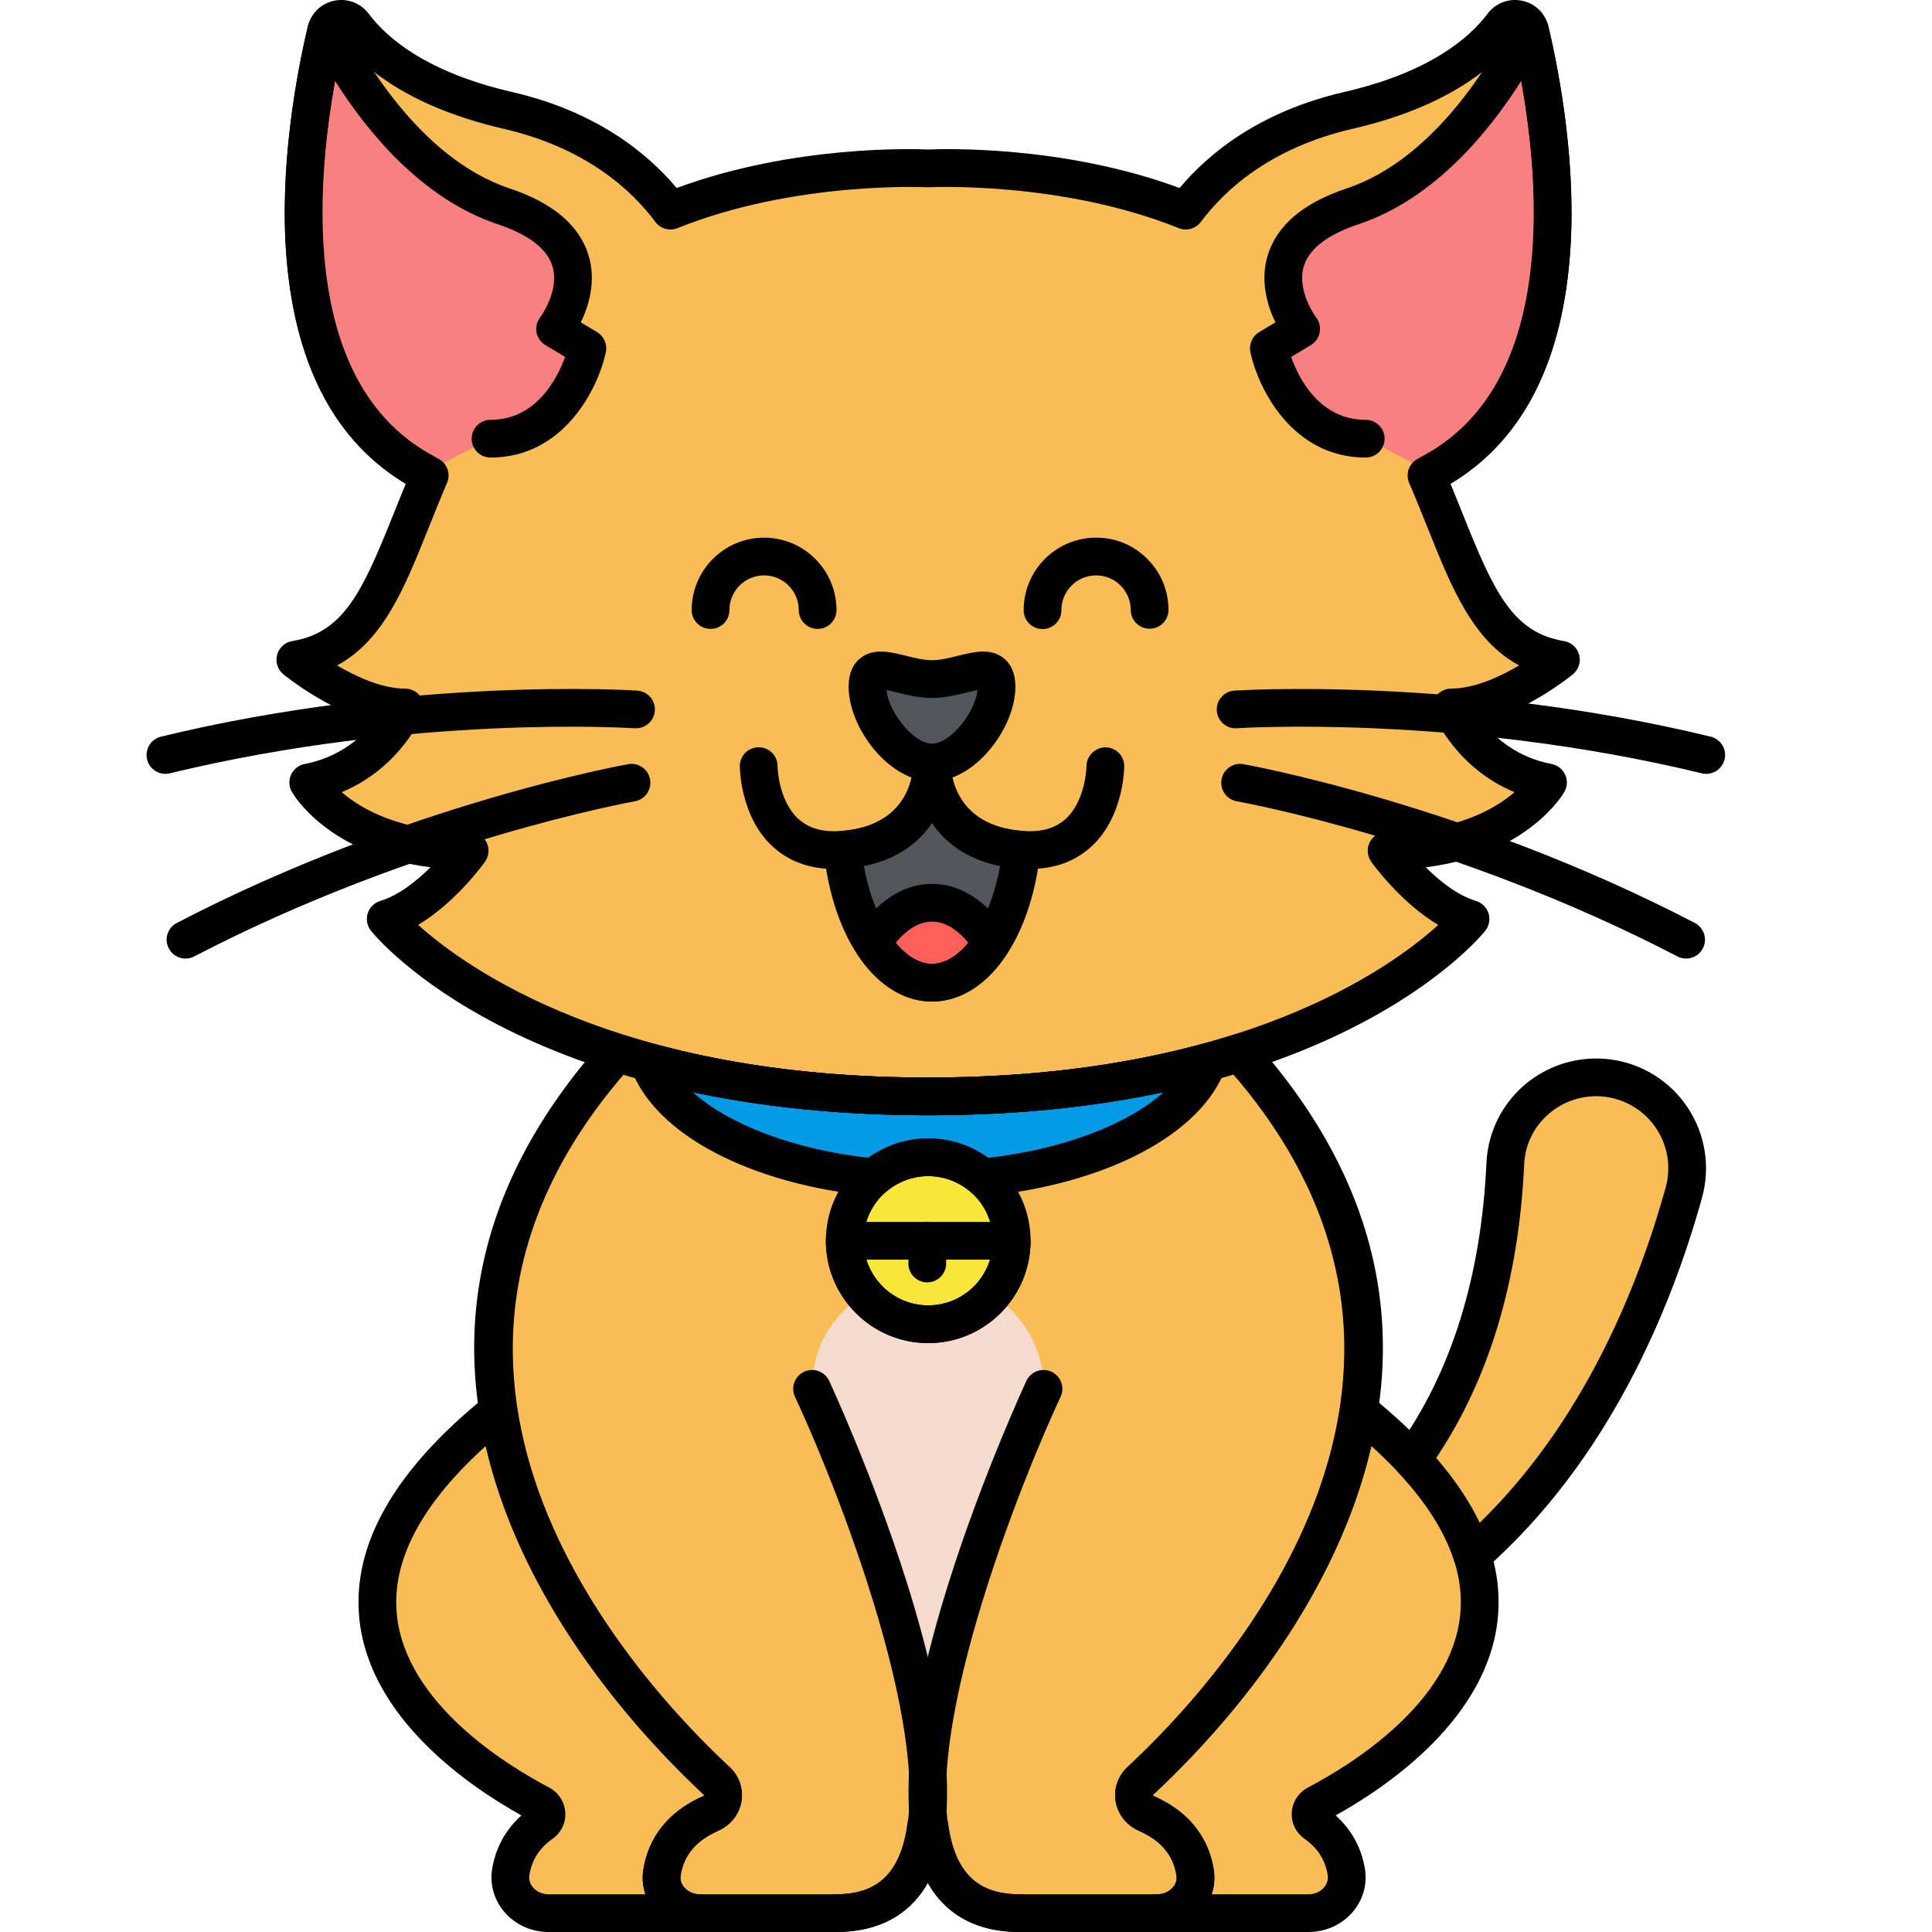
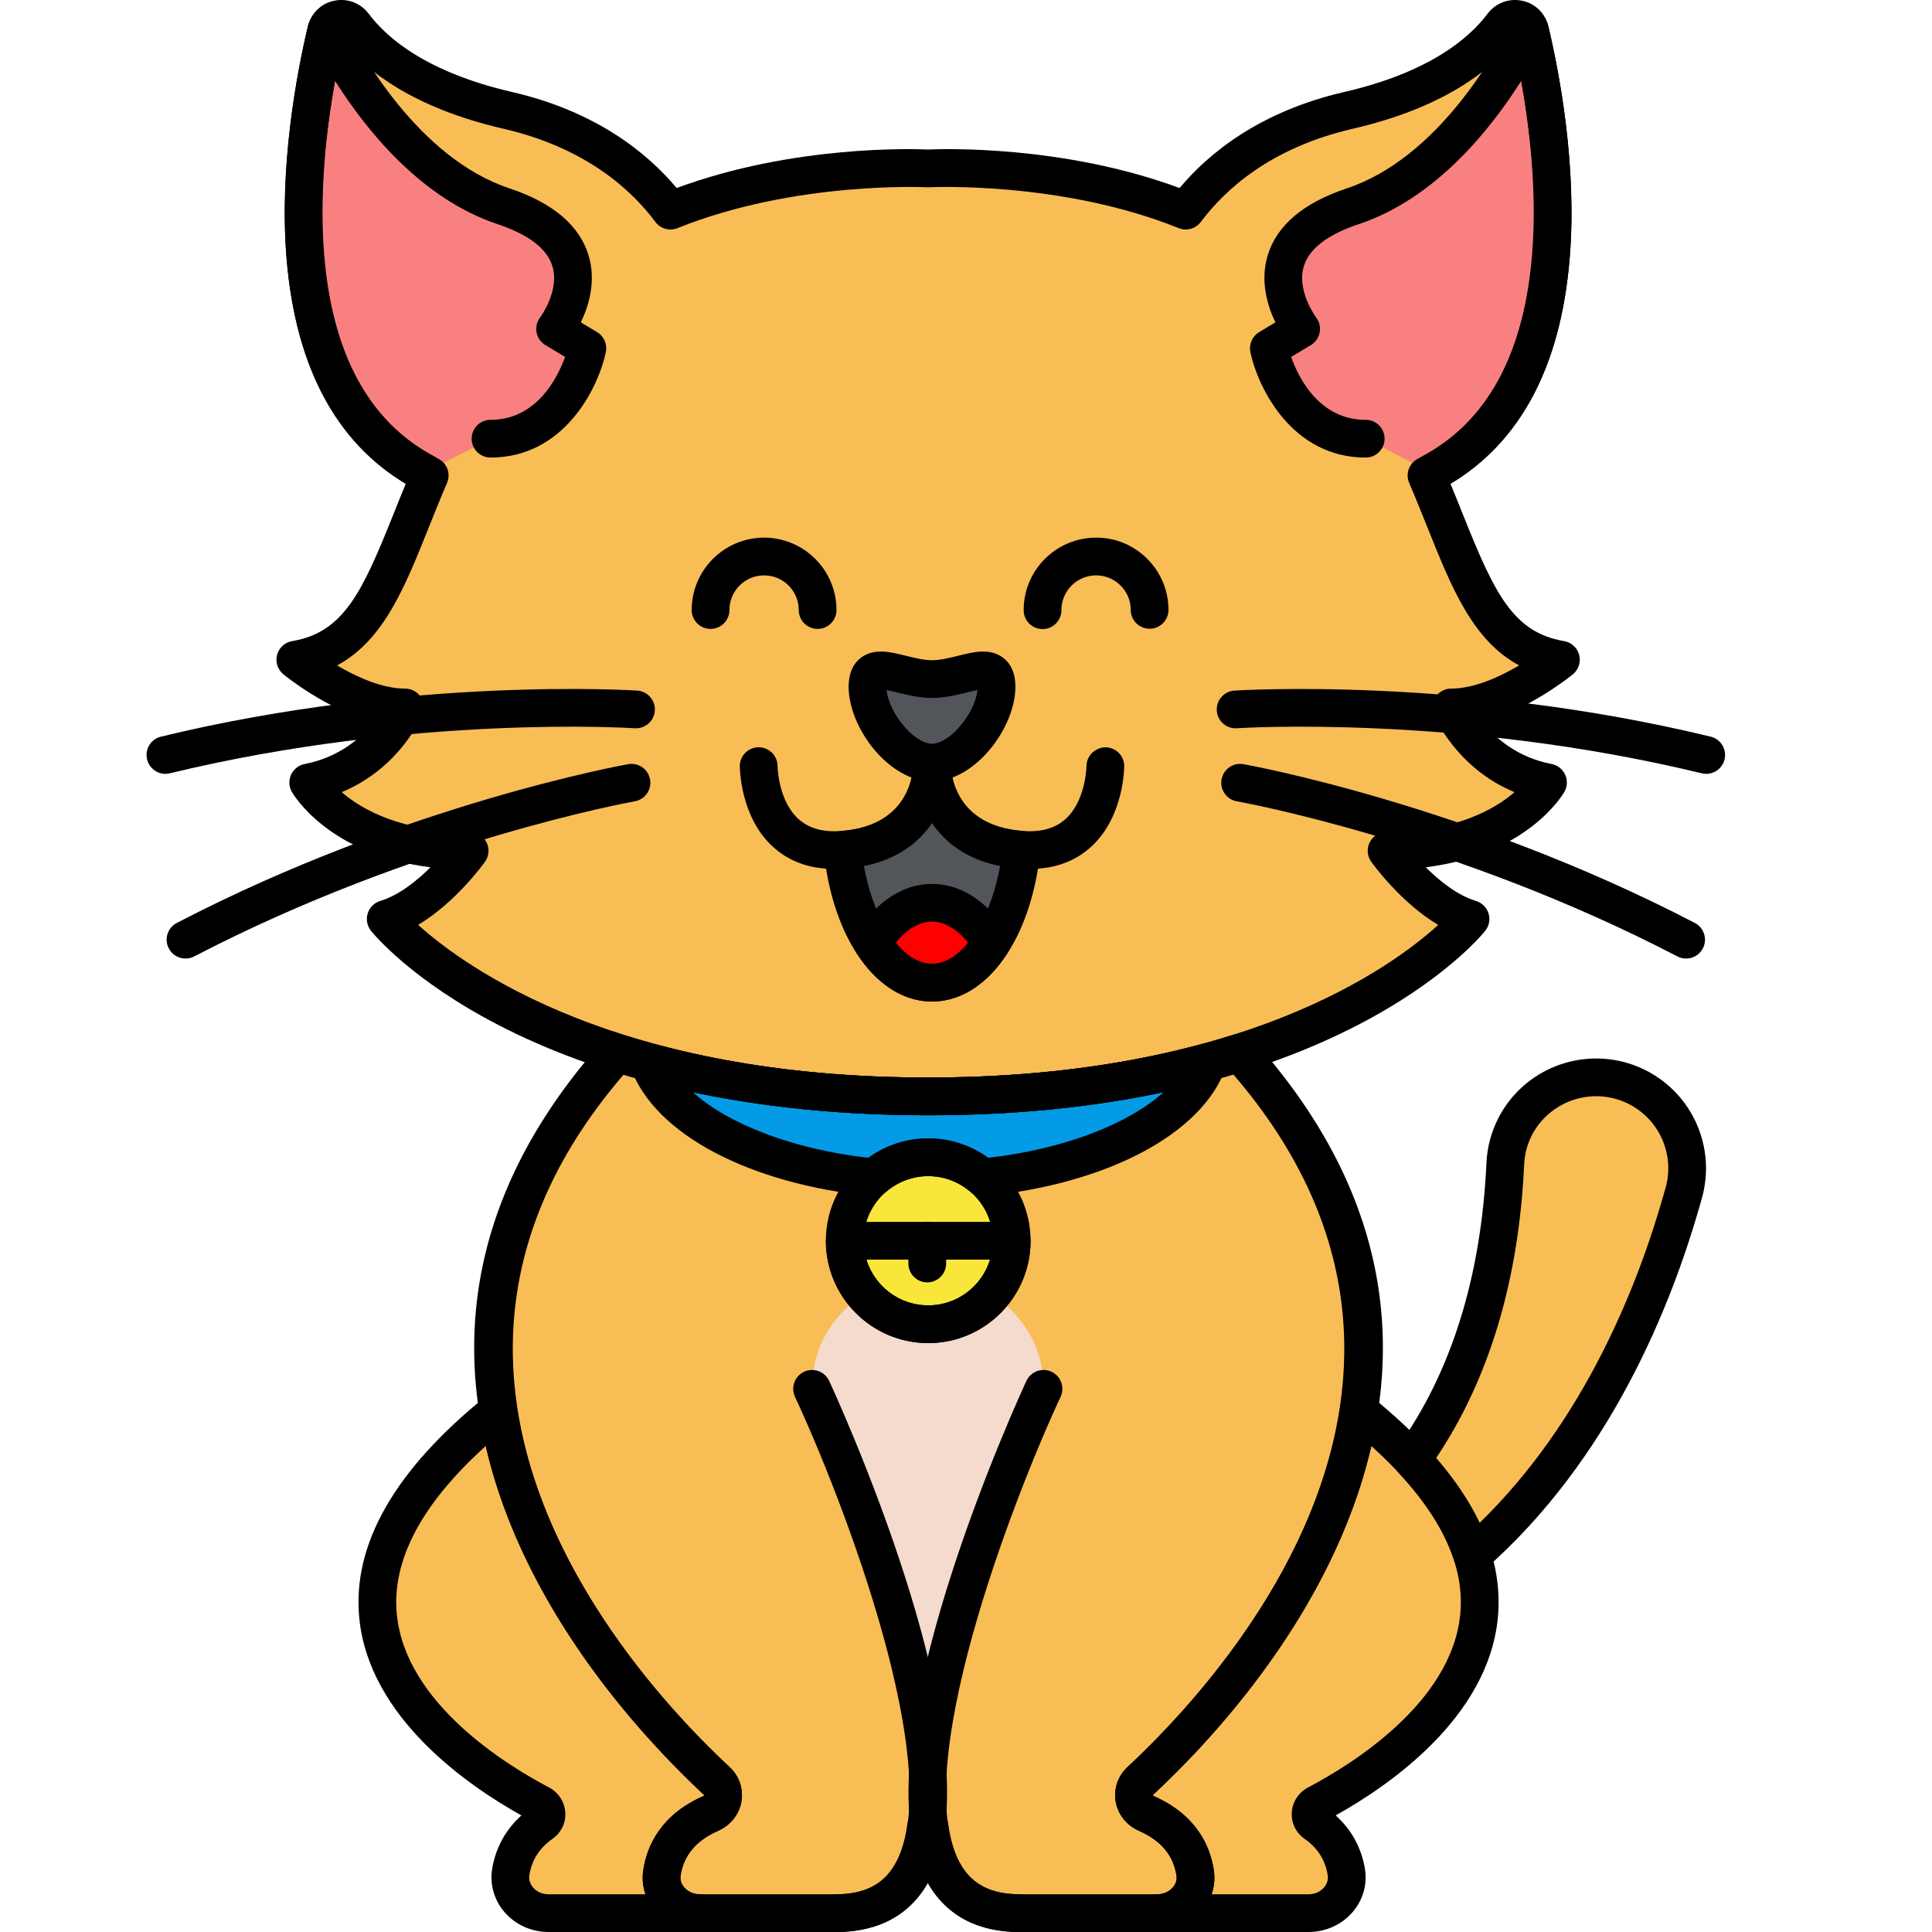
- <svg xmlns="http://www.w3.org/2000/svg" enable-background="new 0 0 256 256" height="50" viewBox="0 0 256 256" width="50">
+ <svg xmlns="http://www.w3.org/2000/svg" class="svg" enable-background="new 0 0 256 256" height="50" viewBox="0 0 256 256" width="50">
  <path d="m164.216 139.486c-10.518 3.328-24.077 5.793-41.235 5.793-17.111 0-30.642-2.451-41.149-5.765-38.399 42.885.824 85.034 13.139 96.461 1.413 1.311.985 3.529-.81 4.323-4.477 1.981-6.036 5.131-6.453 7.858-.432 2.832 1.979 5.344 5.02 5.344h18.056c7.606 0 11.035-4.702 11.955-11.653h.397c.92 6.951 4.349 11.653 11.955 11.653h18.252c3.041 0 5.452-2.513 5.02-5.344-.416-2.727-1.975-5.877-6.452-7.858-1.796-.794-2.223-3.012-.81-4.323 12.318-11.43 51.556-53.594 13.115-96.489z" fill="#f9bd55" />
  <path d="m123.968 169.5h-2.059c-7.9 0-14.304 6.404-14.304 14.304v.226s14.243 30.517 15.333 51.098c1.09-20.582 15.333-51.098 15.333-51.098.126-7.987-6.314-14.53-14.303-14.53z" fill="#f4dbce" />
  <path d="m122.938 235.128c-.086 1.621-.091 3.181 0 4.659.091-1.477.086-3.037 0-4.659z" fill="#f4dbce" />
  <path d="m192.285 93.744c6.845 0 14.545-6.329 14.545-6.329-10.227-1.706-12.33-11.645-17.807-24.41 22.519-11.25 16.81-45.832 13.712-58.937-.401-1.698-2.59-2.13-3.637-.735-2.699 3.594-8.444 8.53-20.429 11.296-11.576 2.671-18.086 8.631-21.552 13.279-16.285-6.556-34.135-5.59-34.135-5.59s-17.851-.966-34.135 5.59c-3.468-4.648-9.978-10.608-21.554-13.279-11.985-2.766-17.73-7.702-20.429-11.296-1.048-1.395-3.236-.962-3.637.735-3.098 13.104-8.807 47.687 13.712 58.937-5.477 12.764-7.58 22.703-17.807 24.41 0 0 7.7 6.329 14.545 6.329 0 0-3.422 8.137-12.834 9.945 0 0 5.134 9.041 21.39 9.041 0 0-5.134 7.233-11.123 9.041 0 0 18.823 23.507 71.871 23.507s71.871-23.507 71.871-23.507c-5.989-1.808-11.123-9.041-11.123-9.041 16.256 0 21.39-9.041 21.39-9.041-9.412-1.808-12.834-9.945-12.834-9.945z" fill="#f9bd55" />
  <path d="m123.497 101.516s-.031 10.225-11.853 11.085c1.051 10.022 5.954 17.609 11.853 17.609s10.802-7.587 11.853-17.609c-11.822-.86-11.853-11.085-11.853-11.085z" fill="#52565b" />
-   <path d="m115.603 124.919c2.115 3.291 4.872 5.292 7.894 5.292 3.023 0 5.779-2.001 7.894-5.292-2.114-3.296-4.87-5.299-7.894-5.299-3.024-.001-5.78 2.003-7.894 5.299z" fill="#fd605b" />
+   <path d="m115.603 124.919c2.115 3.291 4.872 5.292 7.894 5.292 3.023 0 5.779-2.001 7.894-5.292-2.114-3.296-4.87-5.299-7.894-5.299-3.024-.001-5.78 2.003-7.894 5.299z" fill="red" />
  <path d="m174.507 239.049c9.435-4.956 40.084-24.333 5.543-52.136-3.582 23.335-21.365 42.024-28.949 49.061-1.413 1.311-.986 3.529.81 4.323 4.477 1.981 6.036 5.131 6.452 7.858.432 2.832-1.979 5.344-5.02 5.344h20.047c3.081 0 5.469-2.573 5.005-5.439-.35-2.161-1.425-4.575-4.1-6.456-.937-.658-.81-2.018.212-2.555z" fill="#f9bd55" />
  <path d="m213.196 142.873c-7.008-.997-13.409 4.229-13.735 11.3-.826 17.904-6.032 30.472-12.354 39.225 4.205 4.499 6.724 8.74 7.975 12.693 16.366-14.382 24.355-34.792 28.035-48.067 1.944-7.01-2.719-14.126-9.921-15.151z" fill="#f9bd55" />
  <path d="m202.735 4.069c-.026-.11-.078-.199-.118-.297-2.177 4.411-10.31 19.205-23.363 23.556-15.401 5.134-6.845 16.256-6.845 16.256l-4.278 2.567s2.567 11.978 12.834 11.978l8.729 4.505c21.713-11.606 16.107-45.596 13.041-58.565z" fill="#f98080" />
  <path d="m66.708 27.327c-13.053-4.351-21.186-19.145-23.363-23.556-.04.099-.092.188-.118.297-3.066 12.969-8.672 46.959 13.041 58.566l8.729-4.505c10.267 0 12.834-11.978 12.834-11.978l-4.278-2.567s8.556-11.123-6.845-16.257z" fill="#f98080" />
  <path d="m132.046 90.987c0 4.166-4.383 10.057-8.549 10.057s-8.549-5.891-8.549-10.057 4.383-1.006 8.549-1.006 8.549-3.16 8.549 1.006z" fill="#52565b" />
  <circle cx="122.994" cy="164.405" fill="#f9e63a" r="11.063" />
  <path d="m122.981 145.279c-14.952 0-27.171-1.872-37.026-4.555 2.792 7.71 14.701 13.798 29.849 15.284 1.934-1.658 4.443-2.666 7.19-2.666s5.256 1.008 7.19 2.666c15.154-1.487 27.066-7.579 29.852-15.293-9.86 2.688-22.087 4.564-37.055 4.564z" fill="#039be6" />
  <path d="m71.565 239.049c-9.435-4.956-40.084-24.333-5.543-52.136 3.582 23.335 21.365 42.024 28.949 49.061 1.413 1.311.986 3.529-.81 4.323-4.477 1.981-6.036 5.131-6.452 7.858-.432 2.832 1.979 5.344 5.02 5.344h-20.047c-3.081 0-5.469-2.573-5.005-5.439.35-2.161 1.425-4.575 4.1-6.456.937-.658.81-2.018-.212-2.555z" fill="#f9bd55" />
  <path d="m173.391 256h-20.047c-1.381 0-2.5-1.119-2.5-2.5s1.119-2.5 2.5-2.5c.819 0 1.574-.333 2.072-.913.276-.322.583-.853.477-1.555-.412-2.699-2.045-4.645-4.993-5.949-1.637-.724-2.785-2.18-3.072-3.895-.28-1.673.308-3.374 1.573-4.547 7.317-6.79 24.71-25.02 28.178-47.608.136-.884.733-1.627 1.566-1.951s1.776-.178 2.472.383c12.132 9.765 17.801 19.664 16.852 29.421-1.292 13.274-14.556 22.312-21.486 26.165 2.096 1.882 3.428 4.312 3.881 7.109.327 2.018-.259 4.083-1.607 5.668-1.446 1.698-3.584 2.672-5.866 2.672zm-12.843-5h12.842c.814 0 1.564-.332 2.058-.912.233-.273.605-.85.479-1.628-.326-2.013-1.33-3.586-3.071-4.811-1.146-.807-1.777-2.114-1.688-3.498.091-1.409.904-2.648 2.175-3.316 5.677-2.982 19.005-11.187 20.148-22.933.694-7.131-3.27-14.623-11.793-22.307-5.049 22.108-21.66 39.495-28.897 46.211-.045.067-.022.142.121.205 5.692 2.518 7.445 6.701 7.912 9.767.167 1.089.063 2.192-.286 3.222zm15.121-9.737c.001-.001.001-.001 0 0z" />
  <path d="m92.729 256h-20.047c-2.283 0-4.42-.974-5.865-2.67-1.348-1.584-1.934-3.65-1.607-5.668.453-2.797 1.784-5.227 3.881-7.109-6.931-3.853-20.195-12.891-21.487-26.165-.95-9.758 4.72-19.657 16.852-29.422.695-.561 1.638-.708 2.472-.383.833.324 1.431 1.067 1.566 1.951 3.468 22.588 20.861 40.818 28.179 47.608 1.265 1.174 1.853 2.874 1.573 4.547-.287 1.715-1.436 3.171-3.072 3.895-2.947 1.304-4.58 3.25-4.992 5.949-.107.702.2 1.232.476 1.554.498.581 1.254.913 2.073.913 1.381 0 2.5 1.119 2.5 2.5s-1.121 2.5-2.502 2.5zm-28.356-64.404c-8.523 7.685-12.488 15.176-11.793 22.308 1.144 11.746 14.471 19.95 20.148 22.932 1.271.667 2.083 1.907 2.175 3.315.089 1.384-.541 2.692-1.688 3.499-1.741 1.224-2.745 2.797-3.071 4.811-.126.778.247 1.354.479 1.628.493.58 1.243.912 2.058.912h12.842c-.349-1.031-.452-2.133-.286-3.222.467-3.065 2.22-7.249 7.912-9.767.143-.063.166-.137.164-.154-7.277-6.763-23.89-24.153-28.94-46.262z" />
  <path d="m135.091 256c-5.326 0-9.297-1.997-11.805-5.935-4.561-7.162-3.749-20.729 2.413-40.326 4.466-14.204 10.248-26.643 10.306-26.767.584-1.25 2.071-1.791 3.322-1.208s1.792 2.071 1.208 3.322c-6.199 13.285-20.625 50.372-13.032 62.293 1.552 2.436 4.033 3.62 7.587 3.62 1.381 0 2.5 1.119 2.5 2.5s-1.118 2.501-2.499 2.501z" />
  <path d="m110.785 256c-1.381 0-2.5-1.119-2.5-2.5s1.119-2.5 2.5-2.5c3.554 0 6.036-1.184 7.587-3.62 7.592-11.921-6.833-49.009-13.032-62.293-.583-1.251-.043-2.739 1.208-3.322 1.252-.583 2.739-.043 3.322 1.208.058.124 5.84 12.563 10.306 26.767 6.162 19.596 6.974 33.164 2.413 40.326-2.507 3.937-6.479 5.934-11.804 5.934z" />
  <path d="m195.082 208.591c-.224 0-.45-.03-.671-.092-.813-.227-1.458-.849-1.712-1.654-1.208-3.817-3.704-7.767-7.417-11.74-.816-.873-.9-2.202-.201-3.171 7.185-9.947 11.183-22.691 11.883-37.877.187-4.047 2.091-7.857 5.224-10.451 3.159-2.617 7.302-3.783 11.361-3.208 4.147.59 7.84 2.938 10.133 6.441 2.291 3.501 2.964 7.821 1.846 11.854-4.009 14.459-12.259 34.746-28.794 49.277-.463.405-1.052.621-1.652.621zm-4.79-15.391c2.467 2.851 4.395 5.724 5.763 8.587 13.878-13.502 21.047-31.421 24.654-44.431.734-2.646.292-5.482-1.211-7.779-1.505-2.3-3.931-3.841-6.653-4.229-2.668-.376-5.39.39-7.468 2.109-2.08 1.723-3.294 4.149-3.417 6.831-.71 15.352-4.633 28.43-11.668 38.912z" />
  <path d="m122.981 147.779c-53.632 0-73.023-23.447-73.822-24.445-.519-.648-.682-1.511-.436-2.304.247-.792.87-1.412 1.665-1.651 2.476-.748 4.857-2.674 6.652-4.46-13.49-1.683-18.158-9.619-18.371-9.995-.398-.701-.434-1.55-.096-2.282s1.007-1.256 1.798-1.408c4.569-.878 7.49-3.471 9.167-5.561-6.195-1.611-11.712-6.097-11.993-6.327-.757-.623-1.081-1.63-.828-2.578.253-.947 1.037-1.659 2.003-1.82 6.842-1.142 9.308-6.559 13.422-16.838.52-1.299 1.052-2.628 1.618-3.998-9.26-5.547-14.564-15.514-15.775-29.667-1.042-12.185 1.312-24.622 2.809-30.952.41-1.731 1.744-3.033 3.482-3.396 1.747-.366 3.509.298 4.587 1.735 2.478 3.298 7.784 7.774 18.992 10.36 11.144 2.572 17.899 8.065 21.807 12.72 15.522-5.741 31.559-5.18 33.319-5.098 1.763-.083 17.799-.642 33.319 5.098 3.908-4.655 10.663-10.148 21.807-12.72 11.208-2.586 16.515-7.062 18.992-10.361 1.079-1.436 2.842-2.098 4.587-1.734 1.738.363 3.072 1.665 3.482 3.396 1.496 6.33 3.851 18.767 2.809 30.952-1.211 14.153-6.515 24.12-15.775 29.667.566 1.37 1.098 2.699 1.618 3.998 4.114 10.279 6.58 15.697 13.422 16.838.967.161 1.75.873 2.003 1.82s-.07 1.955-.828 2.578c-.281.23-5.798 4.716-11.993 6.327 1.677 2.09 4.597 4.683 9.166 5.561.792.152 1.461.676 1.798 1.408s.302 1.581-.096 2.282c-.213.376-4.881 8.312-18.371 9.995 1.795 1.786 4.176 3.712 6.652 4.46.795.24 1.418.859 1.665 1.651.246.793.083 1.656-.436 2.304-.799.999-20.19 24.445-73.821 24.445zm-67.577-25.229c6.411 5.776 26.559 20.229 67.577 20.229 41.202 0 61.228-14.439 67.591-20.22-5.01-2.983-8.694-8.117-8.882-8.382-.542-.762-.612-1.763-.183-2.594s1.286-1.353 2.221-1.353c9.119 0 14.316-2.987 16.954-5.266-7.632-3.15-10.563-9.921-10.703-10.251-.324-.772-.241-1.655.222-2.353s1.245-1.117 2.083-1.117c3.07 0 6.466-1.57 9.011-3.07-6.155-3.304-8.963-10.322-12.119-18.205-.769-1.922-1.565-3.91-2.452-5.977-.522-1.217-.005-2.63 1.18-3.222 20.255-10.119 15.788-41.264 12.612-55.197-3.178 3.868-9.38 8.746-21.287 11.493-10.891 2.513-16.947 8.096-20.11 12.337-.679.91-1.883 1.248-2.938.825-15.552-6.261-32.894-5.422-33.068-5.413-.088.004-.18.004-.268 0-.171-.009-17.518-.848-33.068 5.413-1.054.423-2.26.085-2.938-.825-3.163-4.241-9.219-9.824-20.11-12.337-11.908-2.748-18.11-7.625-21.287-11.493-3.176 13.934-7.643 45.079 12.612 55.197 1.185.592 1.703 2.005 1.18 3.222-.887 2.067-1.683 4.055-2.452 5.977-3.155 7.883-5.963 14.901-12.119 18.205 2.545 1.5 5.941 3.07 9.012 3.07.837 0 1.619.419 2.083 1.117.463.698.546 1.581.222 2.353-.139.331-3.071 7.103-10.705 10.252 2.633 2.274 7.832 5.265 16.957 5.265.935 0 1.792.522 2.221 1.353s.359 1.832-.183 2.594c-.186.264-3.863 5.389-8.866 8.373z" />
  <path d="m189.696 65.135c-.893 0-1.756-.479-2.207-1.322-.651-1.218-.191-2.732 1.026-3.383 8.562-4.577 13.44-13.583 14.5-26.768.664-8.262-.322-16.672-1.45-22.939-4.115 6.514-11.4 15.604-21.52 18.976-4.12 1.374-6.569 3.249-7.28 5.574-.995 3.253 1.599 6.752 1.625 6.787.435.565.607 1.29.475 1.99s-.559 1.311-1.17 1.678l-2.618 1.571c1.021 2.854 3.778 8.331 9.888 8.331 1.381 0 2.5 1.119 2.5 2.5s-1.119 2.5-2.5 2.5c-9.72 0-14.244-9.128-15.278-13.955-.224-1.045.241-2.118 1.158-2.668l2.154-1.292c-1.032-2.134-2.073-5.443-1.015-8.903 1.211-3.962 4.737-6.941 10.48-8.855 12.118-4.039 19.835-18.083 21.912-22.291.436-.883 1.352-1.417 2.333-1.392.984.036 1.855.646 2.226 1.558.049.105.16.346.234.662 1.474 6.233 3.801 18.492 2.831 30.569-1.204 14.991-6.966 25.346-17.126 30.776-.377.201-.78.296-1.178.296z" />
  <path d="m153.343 256h-18.252c-4.218 0-9.201-1.291-12.153-6.489-2.953 5.199-7.935 6.489-12.153 6.489h-18.056c-2.278 0-4.416-.968-5.865-2.655-1.336-1.555-1.929-3.584-1.626-5.566.468-3.066 2.22-7.249 7.913-9.767.142-.063.165-.137.163-.154-7.003-6.509-19.665-19.953-26.269-37.433-8.487-22.467-4.139-43.521 12.925-62.578.654-.732 1.678-1.013 2.614-.717 11.884 3.749 25.476 5.649 40.397 5.649 14.957 0 28.576-1.91 40.48-5.676.938-.297 1.961-.017 2.616.715 17.082 19.061 21.44 40.121 12.954 62.595-6.603 17.486-19.269 30.934-26.231 37.394-.044.067-.021.142.122.205 5.692 2.518 7.444 6.701 7.912 9.767.303 1.982-.29 4.011-1.626 5.566-1.449 1.687-3.586 2.655-5.865 2.655zm-30.604-16.653h.397c1.254 0 2.314.929 2.479 2.172.868 6.557 3.791 9.481 9.477 9.481h18.252c.819 0 1.574-.333 2.072-.913.276-.322.583-.853.477-1.555-.412-2.699-2.045-4.645-4.993-5.949-1.637-.724-2.785-2.18-3.072-3.895-.28-1.673.308-3.373 1.572-4.547 12.213-11.332 48.995-51.181 14.006-91.791-12.013 3.603-25.603 5.428-40.425 5.428-14.786 0-28.346-1.816-40.337-5.401-34.95 40.601 1.819 80.436 14.028 91.764 1.265 1.174 1.853 2.874 1.573 4.547-.287 1.715-1.435 3.17-3.071 3.895-2.948 1.304-4.581 3.25-4.993 5.949-.107.702.2 1.233.477 1.555.498.58 1.253.913 2.072.913h18.056c5.686 0 8.609-2.924 9.476-9.481.163-1.243 1.223-2.172 2.477-2.172z" />
  <path d="m122.994 177.968c-7.479 0-13.563-6.084-13.563-13.563s6.084-13.563 13.563-13.563 13.563 6.084 13.563 13.563-6.084 13.563-13.563 13.563zm0-22.126c-4.722 0-8.563 3.841-8.563 8.563s3.841 8.563 8.563 8.563 8.563-3.841 8.563-8.563-3.841-8.563-8.563-8.563z" />
  <path d="m130.185 158.508c-.594 0-1.172-.212-1.627-.602-1.553-1.331-3.528-2.063-5.563-2.063s-4.011.733-5.564 2.064c-.517.443-1.191.653-1.871.59-16.267-1.596-28.811-8.238-31.956-16.921-.318-.878-.121-1.859.512-2.546.632-.687 1.596-.962 2.495-.718 10.888 2.964 23.124 4.468 36.37 4.468 13.256 0 25.502-1.506 36.398-4.477.9-.245 1.862.031 2.495.717s.831 1.667.514 2.545c-3.139 8.688-15.684 15.334-31.959 16.932-.082.007-.163.011-.244.011zm-38.396-13.803c4.744 4.276 13.313 7.58 23.27 8.71 2.305-1.666 5.083-2.573 7.936-2.573 2.854 0 5.631.907 7.936 2.573 9.964-1.131 18.538-4.438 23.279-8.718-9.614 2.047-20.087 3.083-31.229 3.083-11.128-.001-21.589-1.033-31.192-3.075z" />
  <path d="m122.994 177.968c-7.479 0-13.563-6.084-13.563-13.563 0-1.381 1.119-2.5 2.5-2.5h22.126c1.381 0 2.5 1.119 2.5 2.5 0 7.479-6.084 13.563-13.563 13.563zm-8.191-11.063c1.072 3.506 4.339 6.063 8.191 6.063s7.119-2.557 8.191-6.063z" />
  <path d="m122.867 169.922c-1.381 0-2.5-1.119-2.5-2.5v-3.017c0-1.381 1.119-2.5 2.5-2.5s2.5 1.119 2.5 2.5v3.017c0 1.381-1.119 2.5-2.5 2.5z" />
  <path d="m123.497 103.544c-5.691 0-11.049-7.074-11.049-12.557 0-1.697.534-2.975 1.586-3.798 1.732-1.357 3.905-.817 6.007-.296 1.168.29 2.376.589 3.456.589s2.288-.299 3.456-.589c2.101-.521 4.274-1.06 6.007.296 1.053.823 1.586 2.102 1.586 3.798 0 5.483-5.358 12.557-11.049 12.557zm-6.026-12.115c.307 3.07 3.655 7.116 6.026 7.116s5.72-4.045 6.026-7.116c-.441.087-.963.217-1.368.317-1.322.328-2.968.736-4.658.736s-3.336-.408-4.658-.736c-.405-.1-.927-.23-1.368-.317z" />
  <path d="m136.43 115.143c-.402 0-.812-.015-1.231-.045-14.002-1-14.201-13.449-14.202-13.575-.004-1.381 1.112-2.503 2.493-2.507h.007c1.372 0 2.487 1.106 2.5 2.477.015.826.417 7.964 9.558 8.618 2.439.172 4.306-.358 5.682-1.629 2.661-2.457 2.728-6.931 2.728-6.976.011-1.376 1.161-2.458 2.51-2.484 1.376.005 2.49 1.118 2.49 2.495 0 .27-.049 6.647-4.302 10.608-2.154 2.004-4.92 3.018-8.233 3.018z" />
  <path d="m110.565 115.143c-3.314 0-6.079-1.013-8.233-3.019-4.253-3.96-4.302-10.339-4.302-10.608 0-1.381 1.119-2.5 2.5-2.5s2.5 1.119 2.5 2.5c0 .035.067 4.509 2.728 6.966 1.376 1.271 3.235 1.807 5.682 1.629 9.426-.673 9.557-8.279 9.558-8.602.004-1.378 1.123-2.493 2.5-2.493h.007c1.381.004 2.497 1.126 2.493 2.507 0 .125-.199 12.574-14.202 13.575-.419.029-.829.045-1.231.045z" />
  <path d="m123.497 132.71c-7.217 0-13.113-8.162-14.339-19.849-.071-.673.135-1.346.569-1.865s1.061-.84 1.735-.889c9.128-.665 9.52-7.805 9.535-8.618.025-1.364 1.138-2.464 2.5-2.464h.019c1.366.01 2.469 1.104 2.481 2.468.016.828.419 7.951 9.535 8.614.675.049 1.301.37 1.735.889.435.519.64 1.192.569 1.865-1.226 11.687-7.122 19.849-14.339 19.849zm-9.025-17.97c1.345 7.44 5.089 12.971 9.025 12.971s7.68-5.531 9.025-12.971c-4.599-.926-7.364-3.252-9.025-5.7-1.661 2.448-4.425 4.774-9.025 5.7z" />
  <path d="m226.083 102.539c-.195 0-.393-.023-.591-.071-32.438-7.864-61.307-5.99-61.594-5.97-1.385.09-2.571-.945-2.666-2.322s.945-2.571 2.322-2.666c.295-.019 29.937-1.944 63.116 6.099 1.342.325 2.166 1.677 1.841 3.019-.277 1.143-1.301 1.911-2.428 1.911z" />
  <path d="m223.417 127.014c-.389 0-.783-.091-1.152-.283-29.61-15.406-58.087-20.501-58.371-20.551-1.36-.238-2.27-1.533-2.032-2.894.238-1.36 1.532-2.269 2.894-2.032.292.051 29.53 5.283 59.817 21.041 1.225.637 1.701 2.147 1.064 3.372-.446.857-1.318 1.347-2.22 1.347z" />
  <path d="m21.917 102.539c-1.127 0-2.15-.768-2.428-1.912-.325-1.342.499-2.693 1.841-3.019 33.18-8.043 62.82-6.119 63.116-6.099 1.377.095 2.417 1.289 2.322 2.666-.094 1.377-1.288 2.412-2.665 2.323-.29-.02-29.197-1.885-61.595 5.97-.198.048-.397.071-.591.071z" />
  <path d="m24.583 127.014c-.903 0-1.774-.49-2.22-1.347-.637-1.225-.161-2.734 1.064-3.372 30.288-15.758 59.526-20.99 59.817-21.041 1.363-.236 2.655.672 2.893 2.032s-.672 2.655-2.031 2.894c-.285.05-28.799 5.165-58.372 20.551-.367.192-.762.283-1.151.283z" />
  <path d="m138.143 83.357c-1.377 0-2.496-1.114-2.5-2.492-.017-5.29 4.273-9.607 9.562-9.624 2.591-.014 4.975.981 6.793 2.788 1.817 1.806 2.823 4.212 2.832 6.774.004 1.381-1.111 2.504-2.492 2.508-.003 0-.006 0-.008 0-1.377 0-2.496-1.114-2.5-2.492-.004-1.228-.485-2.379-1.356-3.244-.867-.861-2.016-1.335-3.237-1.335-.005 0-.01 0-.015 0-2.533.008-4.587 2.076-4.579 4.608.004 1.381-1.111 2.503-2.492 2.508-.003.001-.006.001-.008.001z" />
  <path d="m108.339 83.334c-1.381 0-2.5-1.119-2.5-2.5 0-2.533-2.061-4.593-4.594-4.593s-4.593 2.061-4.593 4.593c0 1.381-1.119 2.5-2.5 2.5s-2.5-1.119-2.5-2.5c0-5.29 4.304-9.593 9.593-9.593 5.29 0 9.594 4.304 9.594 9.593 0 1.381-1.119 2.5-2.5 2.5z" />
  <path d="m56.266 65.135c-.398 0-.801-.095-1.177-.296-10.159-5.431-15.922-15.785-17.126-30.776-.97-12.078 1.357-24.337 2.831-30.569.075-.316.186-.557.238-.673.371-.912 1.24-1.517 2.224-1.553.979-.034 1.895.514 2.331 1.397 2.077 4.208 9.797 18.252 21.912 22.291 5.743 1.914 9.269 4.894 10.48 8.855 1.058 3.46.017 6.77-1.016 8.903l2.154 1.292c.917.55 1.382 1.623 1.158 2.668-1.034 4.827-5.559 13.955-15.278 13.955-1.381 0-2.5-1.119-2.5-2.5s1.119-2.5 2.5-2.5c6.069 0 8.848-5.489 9.881-8.335l-2.611-1.566c-.611-.367-1.037-.977-1.17-1.678s.04-1.425.475-1.99c.02-.026 2.633-3.546 1.619-6.81-.72-2.314-3.167-4.182-7.272-5.551-10.118-3.372-17.405-12.463-21.521-18.977-1.128 6.267-2.114 14.678-1.45 22.941 1.06 13.185 5.938 22.19 14.5 26.767 1.217.651 1.677 2.166 1.026 3.383-.452.842-1.316 1.322-2.208 1.322z" />
  <path d="m123.497 132.71c-3.777 0-7.328-2.287-9.997-6.44-.529-.823-.529-1.878-.001-2.701 2.668-4.159 6.219-6.45 9.999-6.45s7.331 2.291 9.999 6.45c.528.823.527 1.879-.001 2.702-2.671 4.152-6.222 6.439-9.999 6.439zm-4.808-7.793c1.13 1.368 2.792 2.793 4.808 2.793s3.678-1.425 4.809-2.793c-1.13-1.37-2.791-2.798-4.809-2.798-2.017 0-3.679 1.428-4.808 2.798z" />
</svg>
